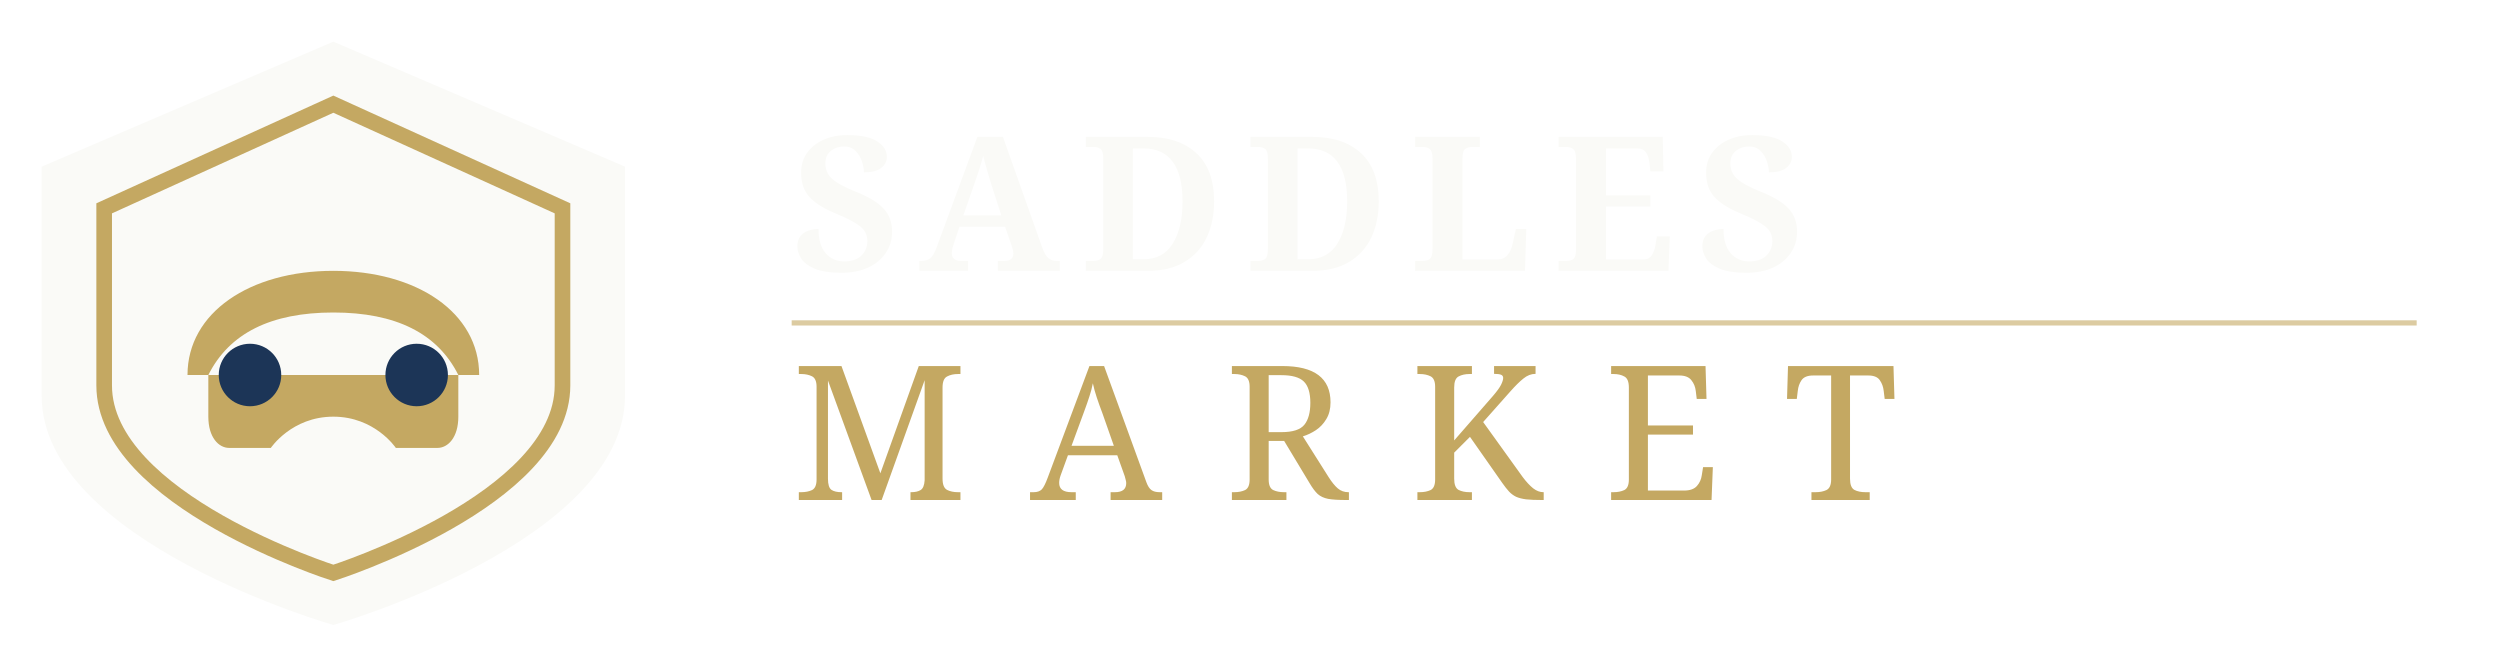
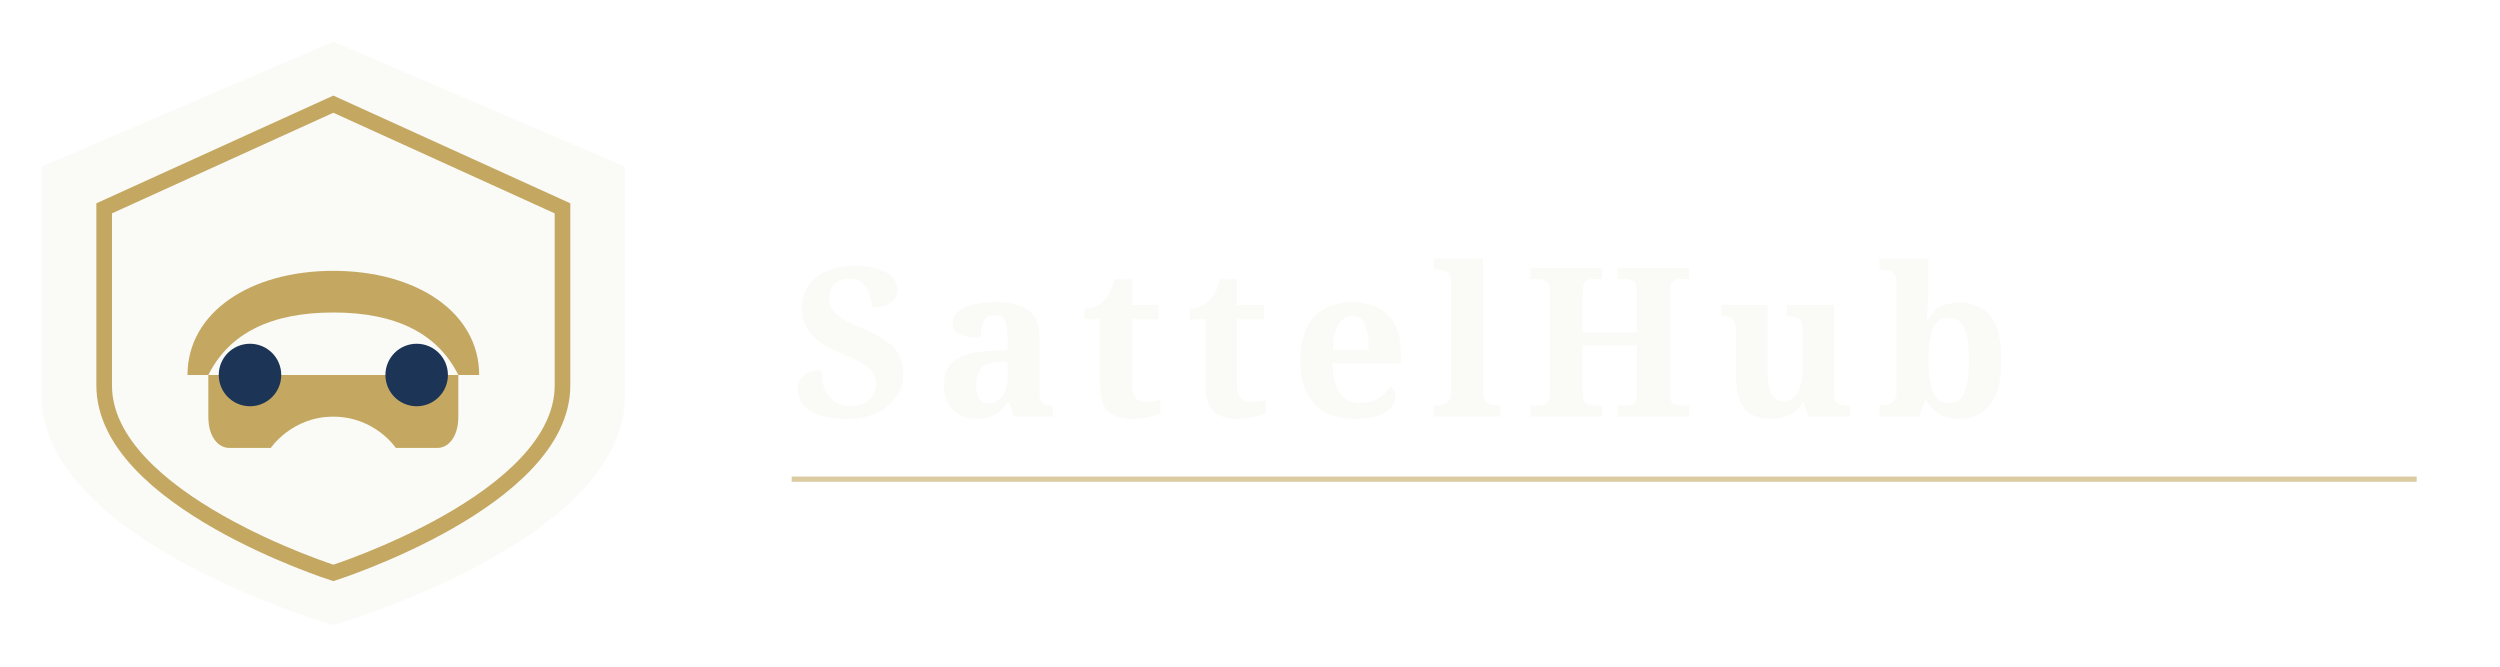
<svg xmlns="http://www.w3.org/2000/svg" viewBox="0 0 240 64" fill="none">
  <g transform="translate(4,4)">
    <path d="M28 0 L56 12 L56 34 C56 48 28 56 28 56 C28 56 0 48 0 34 L0 12 Z" fill="#FAFAF7" />
    <path d="M28 6 L50 16 L50 33 C50 44 28 51 28 51 C28 51 6 44 6 33 L6 16 Z" fill="none" stroke="#C4A862" stroke-width="1.5" />
    <path d="M14 32 C14 26 20 22 28 22 C36 22 42 26 42 32 L40 32 C38 28 34 26 28 26 C22 26 18 28 16 32 Z" fill="#C4A862" />
    <path d="M16 32 L16 36 C16 38 17 39 18 39 L22 39 C22 39 24 36 28 36 C32 36 34 39 34 39 L38 39 C39 39 40 38 40 36 L40 32 Z" fill="#C4A862" />
    <circle cx="20" cy="32" r="3" fill="#1C3557" />
    <circle cx="36" cy="32" r="3" fill="#1C3557" />
  </g>
-   <text x="76" y="26" font-family="Georgia, serif" font-size="18" font-weight="700" letter-spacing="2" fill="#FAFAF7">SADDLES</text>
-   <text x="76" y="48" font-family="Georgia, serif" font-size="18" font-weight="400" letter-spacing="6" fill="#C4A862">MARKET</text>
-   <line x1="76" y1="31" x2="232" y2="31" stroke="#C4A862" stroke-width="0.5" opacity="0.6" />
+   <text x="76" y="40" font-family="Georgia, serif" font-size="20" font-weight="700" letter-spacing="2" fill="#FAFAF7">SattelHub</text>
+   <line x1="76" y1="46" x2="232" y2="46" stroke="#C4A862" stroke-width="0.5" opacity="0.6" />
</svg>
